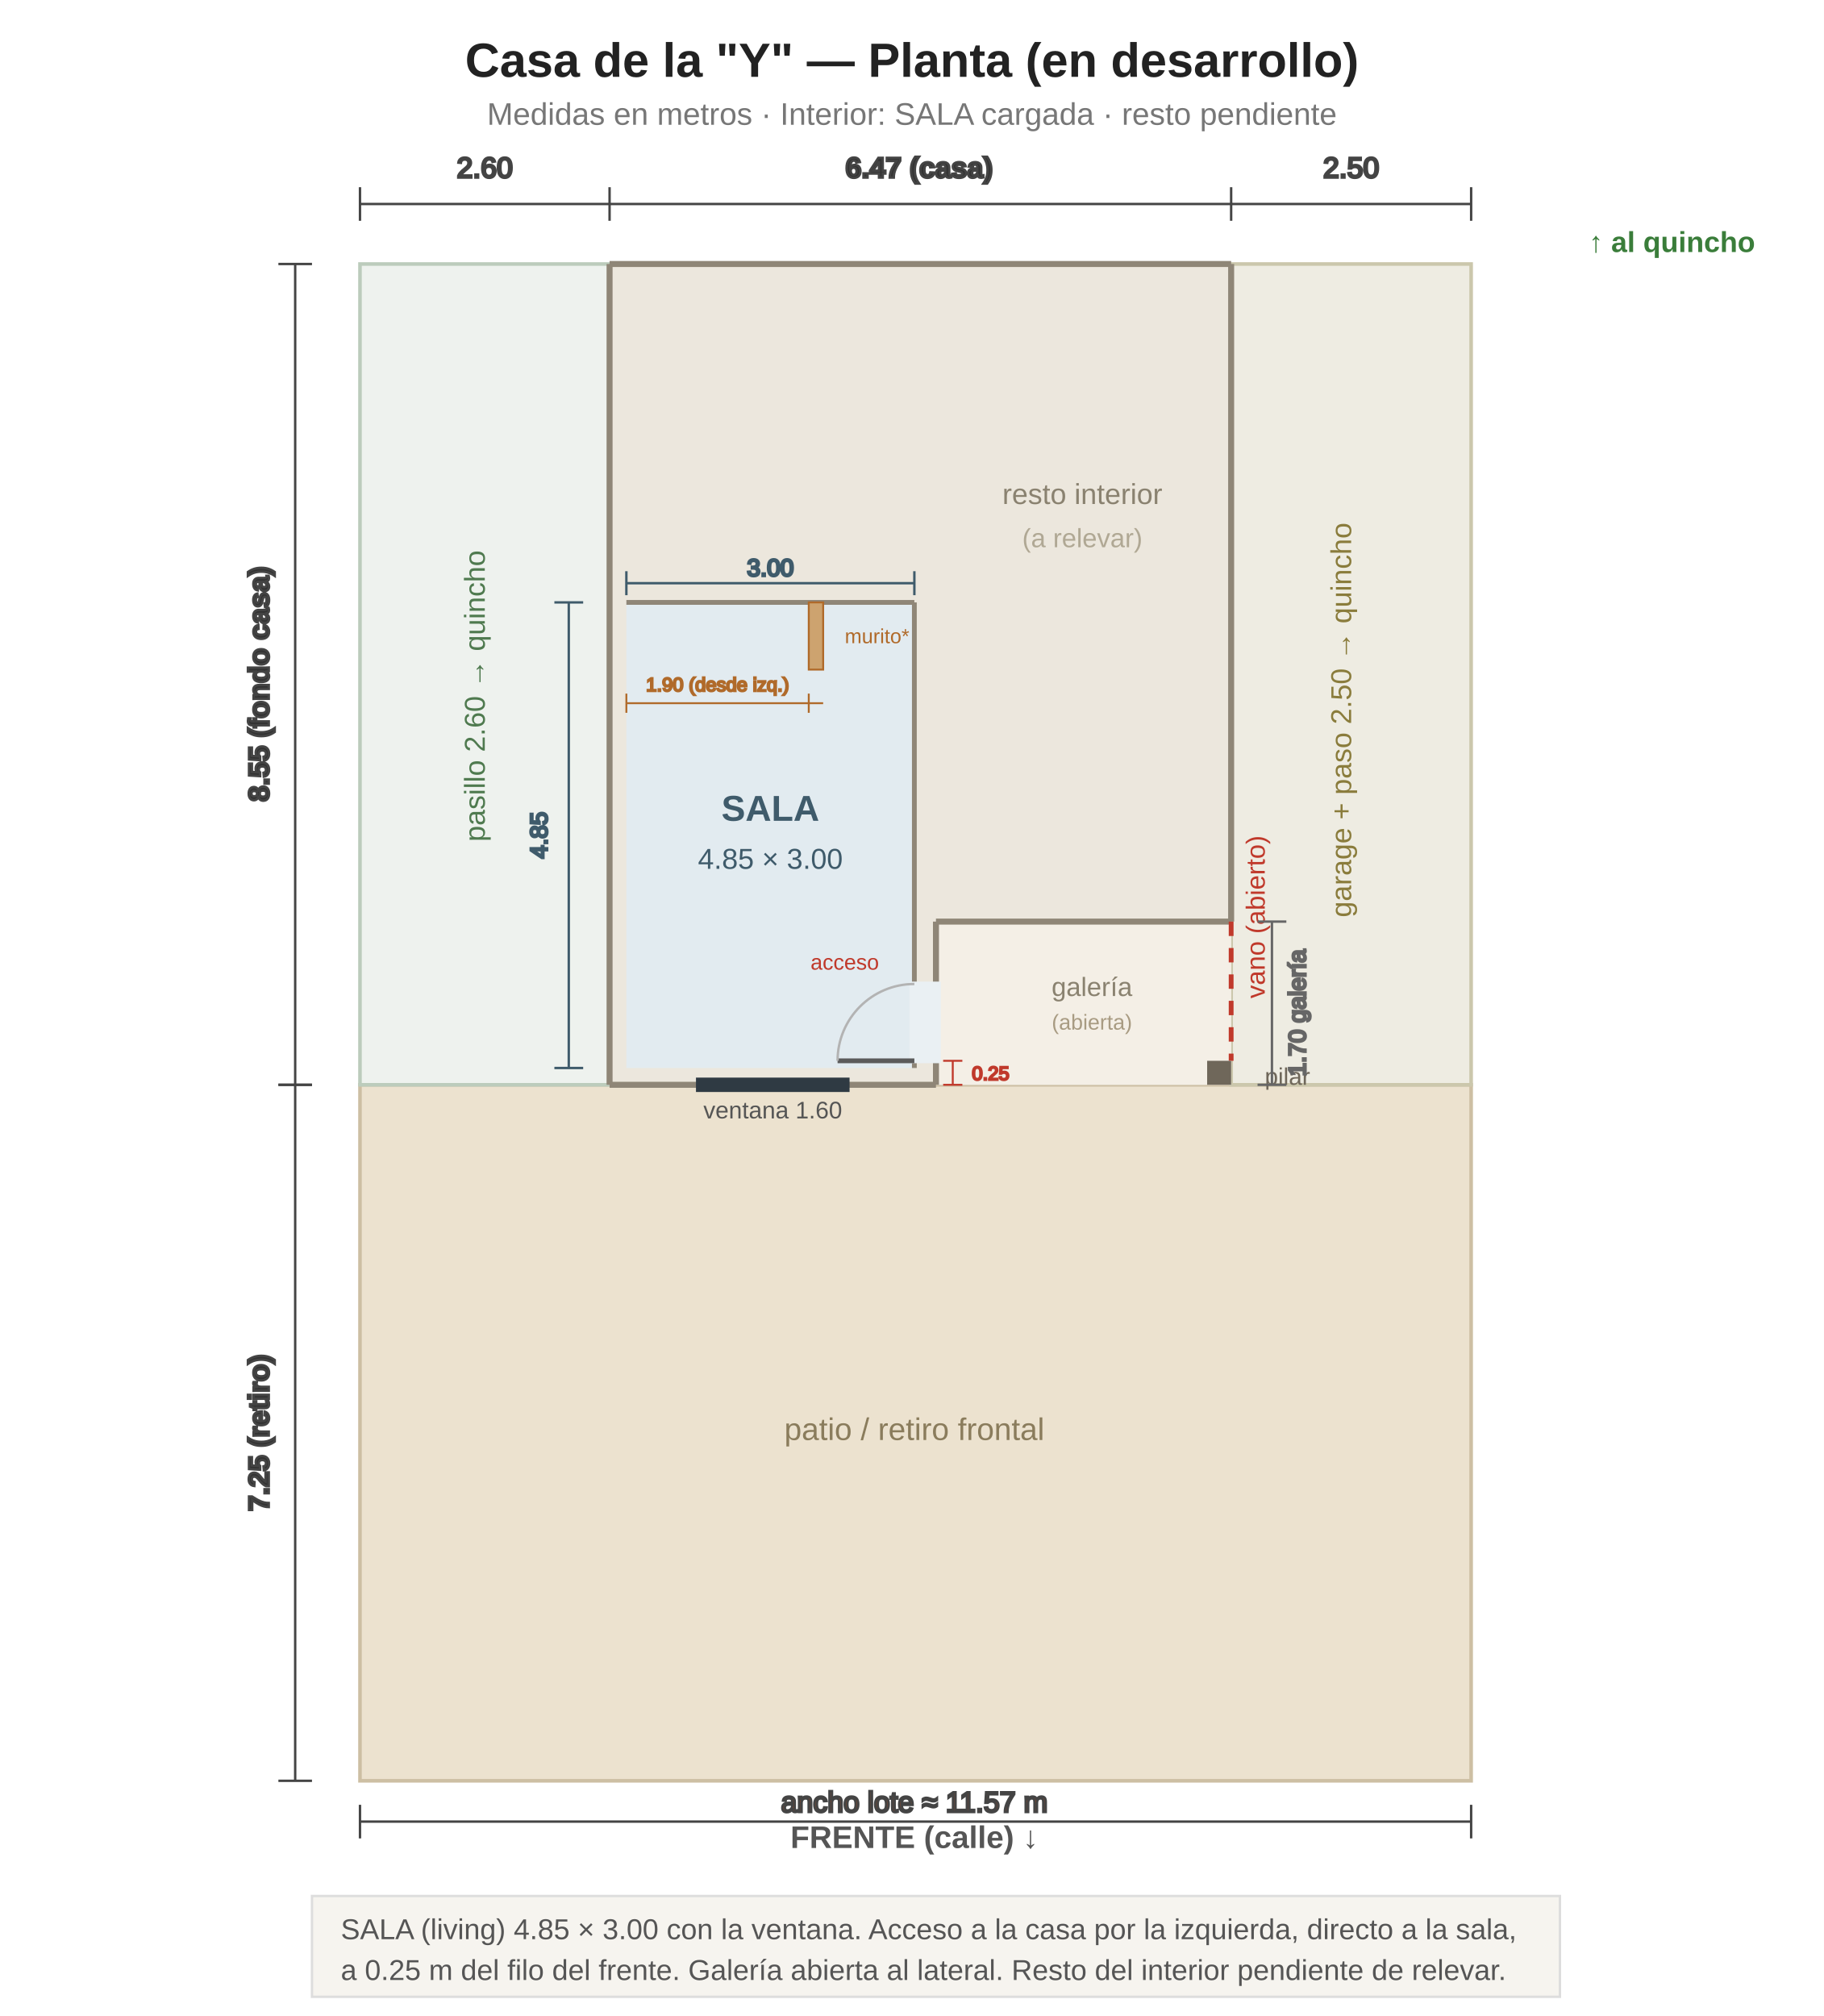
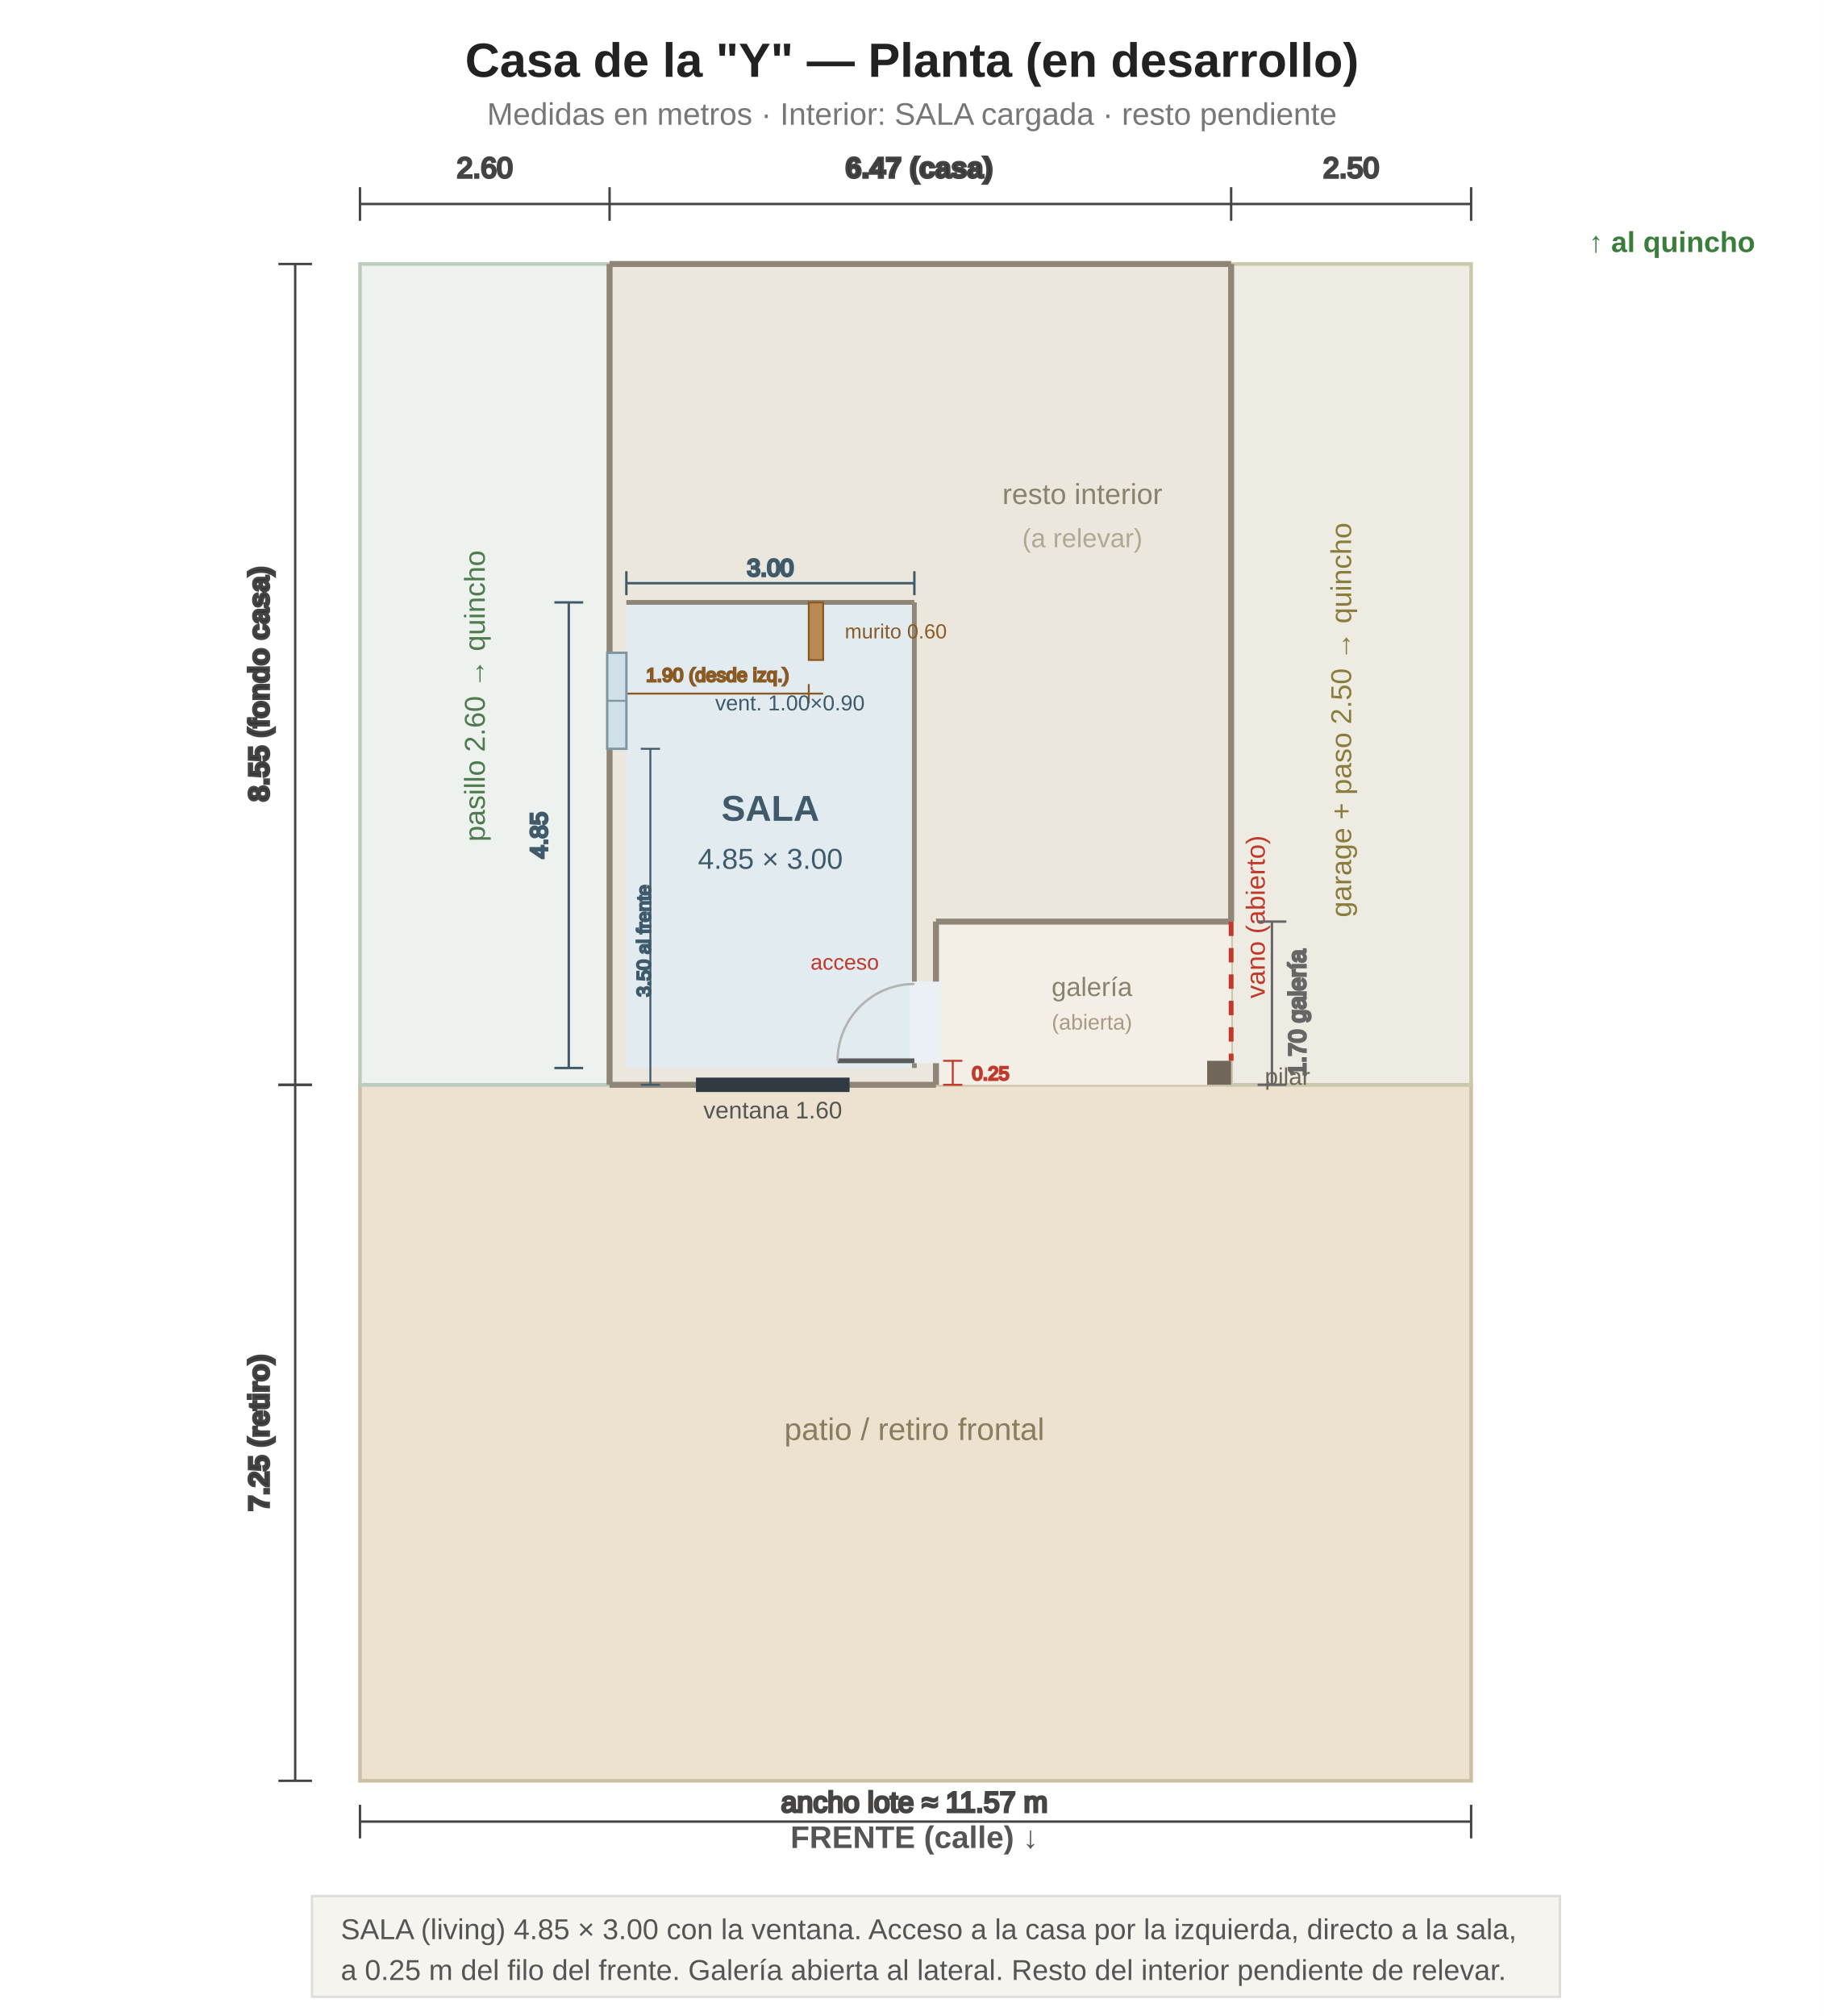
<svg xmlns="http://www.w3.org/2000/svg" viewBox="0 0 760 840" font-family="Arial, Helvetica, sans-serif">
  <rect x="0" y="0" width="760" height="840" fill="#ffffff" />
  <text x="380" y="32" text-anchor="middle" font-size="20" font-weight="bold" fill="#222">Casa de la "Y" — Planta (en desarrollo)</text>
  <text x="380" y="52" text-anchor="middle" font-size="13" fill="#777">Medidas en metros · Interior: SALA cargada · resto pendiente</text>
  <text x="662" y="105" font-size="12" fill="#3a7d3a" font-weight="bold">↑ al quincho</text>
  <rect x="150" y="452" width="463" height="290" fill="#ece2cf" stroke="#cdbfa3" stroke-width="1.5" />
  <text x="381" y="600" text-anchor="middle" font-size="13" fill="#8a7c5c">patio / retiro frontal</text>
  <rect x="150" y="110" width="104" height="342" fill="#eef2ee" stroke="#bcccbc" stroke-width="1.5" />
  <text x="202" y="290" text-anchor="middle" font-size="12" fill="#4f7a4f" transform="rotate(-90 202 290)">pasillo 2.60 → quincho</text>
  <rect x="513" y="110" width="100" height="342" fill="#eeece2" stroke="#cbc7ac" stroke-width="1.5" />
  <text x="563" y="300" text-anchor="middle" font-size="12" fill="#8a7c3c" transform="rotate(-90 563 300)">garage + paso 2.50 → quincho</text>
  <rect x="254" y="110" width="259" height="342" fill="#ece7dd" />
  <rect x="390" y="384" width="123" height="68" fill="#f4efe6" />
  <rect x="261" y="251" width="120" height="194" fill="#e2ebf0" />
  <g stroke="#8f8677" stroke-width="2.5" fill="none">
    <line x1="254" y1="110" x2="254" y2="452" />
    <line x1="254" y1="110" x2="513" y2="110" />
    <line x1="513" y1="110" x2="513" y2="384" />
    <line x1="390" y1="384" x2="513" y2="384" />
    <line x1="390" y1="384" x2="390" y2="452" />
    <line x1="254" y1="452" x2="390" y2="452" />
  </g>
  <g stroke="#8f8677" stroke-width="2" fill="none">
    <line x1="381" y1="251" x2="381" y2="445" />
    <line x1="261" y1="251" x2="381" y2="251" />
  </g>
  <line x1="513" y1="384" x2="513" y2="442" stroke="#c0392b" stroke-width="2" stroke-dasharray="6 5" />
  <text x="527" y="416" font-size="11" fill="#c0392b" transform="rotate(-90 527 416)">vano (abierto)</text>
  <rect x="503" y="442" width="10" height="10" fill="#6f675a" />
  <text x="527" y="452" font-size="10" fill="#6f675a">pilar</text>
  <rect x="290" y="449" width="64" height="6" fill="#2f3a43" />
  <text x="322" y="466" text-anchor="middle" font-size="10" fill="#555">ventana 1.60</text>
  <text x="321" y="342" text-anchor="middle" font-size="15" font-weight="bold" fill="#3f5b6b">SALA</text>
  <text x="321" y="362" text-anchor="middle" font-size="12" fill="#3f5b6b">4.85 × 3.00</text>
-   <rect x="337" y="251" width="6" height="28" fill="#cda36f" stroke="#b06a2a" stroke-width="0.8" />
-   <text x="352" y="268" font-size="8.5" fill="#b06a2a">murito*</text>
-   <g stroke="#b06a2a" stroke-width="0.8" fill="#b06a2a" font-size="8">
-     <line x1="261" y1="293" x2="343" y2="293" />
-     <line x1="261" y1="289" x2="261" y2="297" />
-     <line x1="337" y1="289" x2="337" y2="297" />
-     <text x="299" y="288" text-anchor="middle">1.90 (desde izq.)</text>
+   <rect x="337" y="251" width="6" height="24" fill="#b98a52" stroke="#8a5a24" stroke-width="0.8" />
+   <text x="352" y="266" font-size="8.5" fill="#8a5a24">murito 0.60</text>
+   <g stroke="#8a5a24" stroke-width="0.8" fill="#8a5a24" font-size="8">
+     <line x1="261" y1="289" x2="343" y2="289" />
+     <line x1="261" y1="285" x2="261" y2="293" />
+     <line x1="337" y1="285" x2="337" y2="293" />
+     <text x="299" y="284" text-anchor="middle">1.90 (desde izq.)</text>
+   </g>
+   <rect x="253" y="272" width="8" height="40" fill="#cfe0e8" stroke="#7f97a3" stroke-width="1" />
+   <line x1="253" y1="292" x2="261" y2="292" stroke="#7f97a3" stroke-width="0.8" />
+   <text x="298" y="296" font-size="9" fill="#3f5b6b">vent. 1.00×0.90</text>
+   <g stroke="#3f5b6b" stroke-width="0.8" fill="#3f5b6b" font-size="8">
+     <line x1="271" y1="312" x2="271" y2="452" />
+     <line x1="267" y1="312" x2="275" y2="312" />
+     <line x1="267" y1="452" x2="275" y2="452" />
+     <text x="271" y="392" text-anchor="middle" transform="rotate(-90 271 392)">3.50 al frente</text>
  </g>
  <text x="455" y="415" text-anchor="middle" font-size="11" fill="#8a8270">galería</text>
  <text x="455" y="429" text-anchor="middle" font-size="9" fill="#a89b82">(abierta)</text>
  <rect x="379" y="409" width="13" height="34" fill="#eaf0f3" />
  <line x1="381" y1="442" x2="349" y2="442" stroke="#5b5b5b" stroke-width="2" />
  <path d="M349,442 A 32 32 0 0 1 381,410" fill="none" stroke="#b3b3b3" stroke-width="1" />
  <text x="352" y="404" text-anchor="middle" font-size="9" fill="#c0392b">acceso</text>
  <g stroke="#c0392b" stroke-width="0.8" fill="#c0392b" font-size="8">
    <line x1="397" y1="442" x2="397" y2="452" />
    <line x1="393" y1="442" x2="401" y2="442" />
    <line x1="393" y1="452" x2="401" y2="452" />
    <text x="405" y="450" text-anchor="start">0.25</text>
  </g>
  <text x="451" y="210" text-anchor="middle" font-size="12" fill="#8a8270">resto interior</text>
  <text x="451" y="228" text-anchor="middle" font-size="11" fill="#b0a894">(a relevar)</text>
  <text x="381" y="770" text-anchor="middle" font-size="13" fill="#555" font-weight="bold">FRENTE (calle) ↓</text>
  <g stroke="#444" stroke-width="1" fill="#333" font-size="12">
    <line x1="150" y1="92" x2="150" y2="78" />
    <line x1="254" y1="92" x2="254" y2="78" />
    <line x1="513" y1="92" x2="513" y2="78" />
    <line x1="613" y1="92" x2="613" y2="78" />
    <line x1="150" y1="85" x2="254" y2="85" />
    <line x1="254" y1="85" x2="513" y2="85" />
    <line x1="513" y1="85" x2="613" y2="85" />
    <text x="202" y="74" text-anchor="middle">2.60</text>
    <text x="383" y="74" text-anchor="middle" font-weight="bold">6.47 (casa)</text>
    <text x="563" y="74" text-anchor="middle">2.50</text>
  </g>
  <g stroke="#444" stroke-width="1" fill="#333" font-size="12">
    <line x1="130" y1="110" x2="116" y2="110" />
    <line x1="130" y1="452" x2="116" y2="452" />
    <line x1="123" y1="110" x2="123" y2="452" />
    <text x="112" y="285" text-anchor="middle" font-weight="bold" transform="rotate(-90 112 285)">8.55 (fondo casa)</text>
    <line x1="130" y1="452" x2="116" y2="452" />
    <line x1="130" y1="742" x2="116" y2="742" />
    <line x1="123" y1="452" x2="123" y2="742" />
    <text x="112" y="597" text-anchor="middle" font-weight="bold" transform="rotate(-90 112 597)">7.25 (retiro)</text>
  </g>
  <g stroke="#3f5b6b" stroke-width="1" fill="#3f5b6b" font-size="10">
    <line x1="243" y1="251" x2="231" y2="251" />
    <line x1="243" y1="445" x2="231" y2="445" />
    <line x1="237" y1="251" x2="237" y2="445" />
    <text x="228" y="348" text-anchor="middle" transform="rotate(-90 228 348)">4.85</text>
  </g>
  <g stroke="#3f5b6b" stroke-width="1" fill="#3f5b6b" font-size="10">
    <line x1="261" y1="238" x2="261" y2="248" />
    <line x1="381" y1="238" x2="381" y2="248" />
    <line x1="261" y1="243" x2="381" y2="243" />
    <text x="321" y="240" text-anchor="middle">3.00</text>
  </g>
  <g stroke="#666" stroke-width="1" fill="#666" font-size="10">
    <line x1="524" y1="384" x2="536" y2="384" />
    <line x1="524" y1="452" x2="536" y2="452" />
    <line x1="530" y1="384" x2="530" y2="452" />
    <text x="544" y="422" text-anchor="middle" transform="rotate(-90 544 422)">1.70 galería</text>
  </g>
  <g stroke="#444" stroke-width="1" fill="#333" font-size="12">
    <line x1="150" y1="752" x2="150" y2="766" />
    <line x1="613" y1="752" x2="613" y2="766" />
    <line x1="150" y1="759" x2="613" y2="759" />
    <text x="381" y="755" text-anchor="middle" fill="#a8461f">ancho lote ≈ 11.57 m</text>
  </g>
  <g font-size="12" fill="#555">
    <rect x="130" y="790" width="520" height="42" fill="#f6f4ef" stroke="#ddd" />
    <text x="142" y="808">SALA (living) 4.85 × 3.00 con la ventana. Acceso a la casa por la izquierda, directo a la sala,</text>
    <text x="142" y="825">a 0.25 m del filo del frente. Galería abierta al lateral. Resto del interior pendiente de relevar.</text>
  </g>
</svg>
